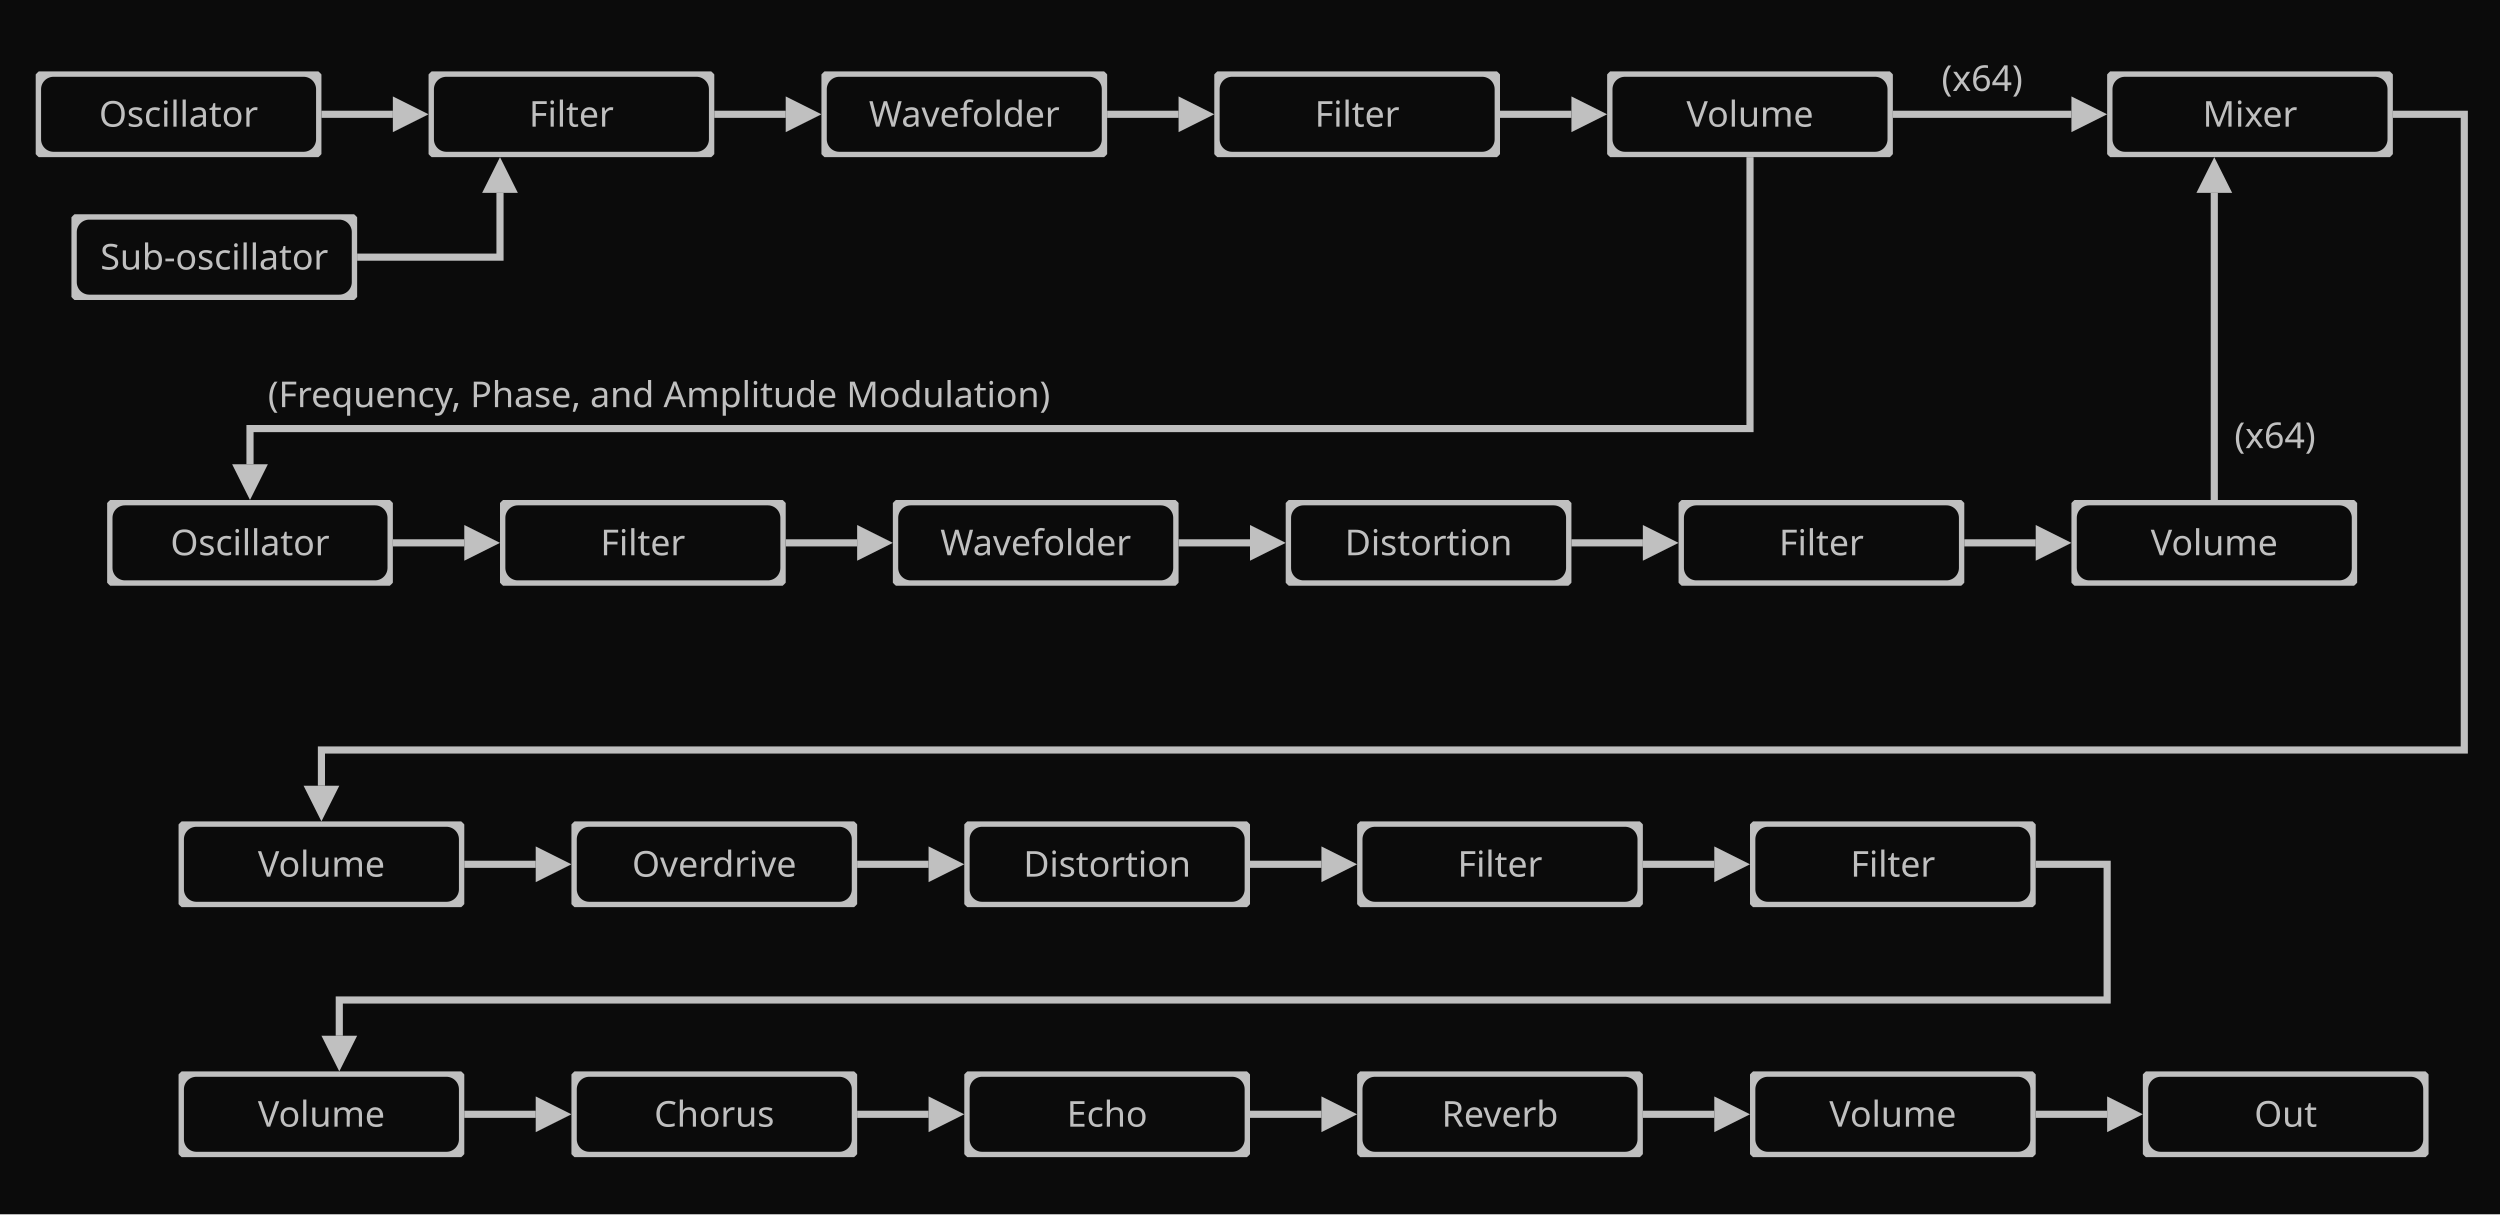
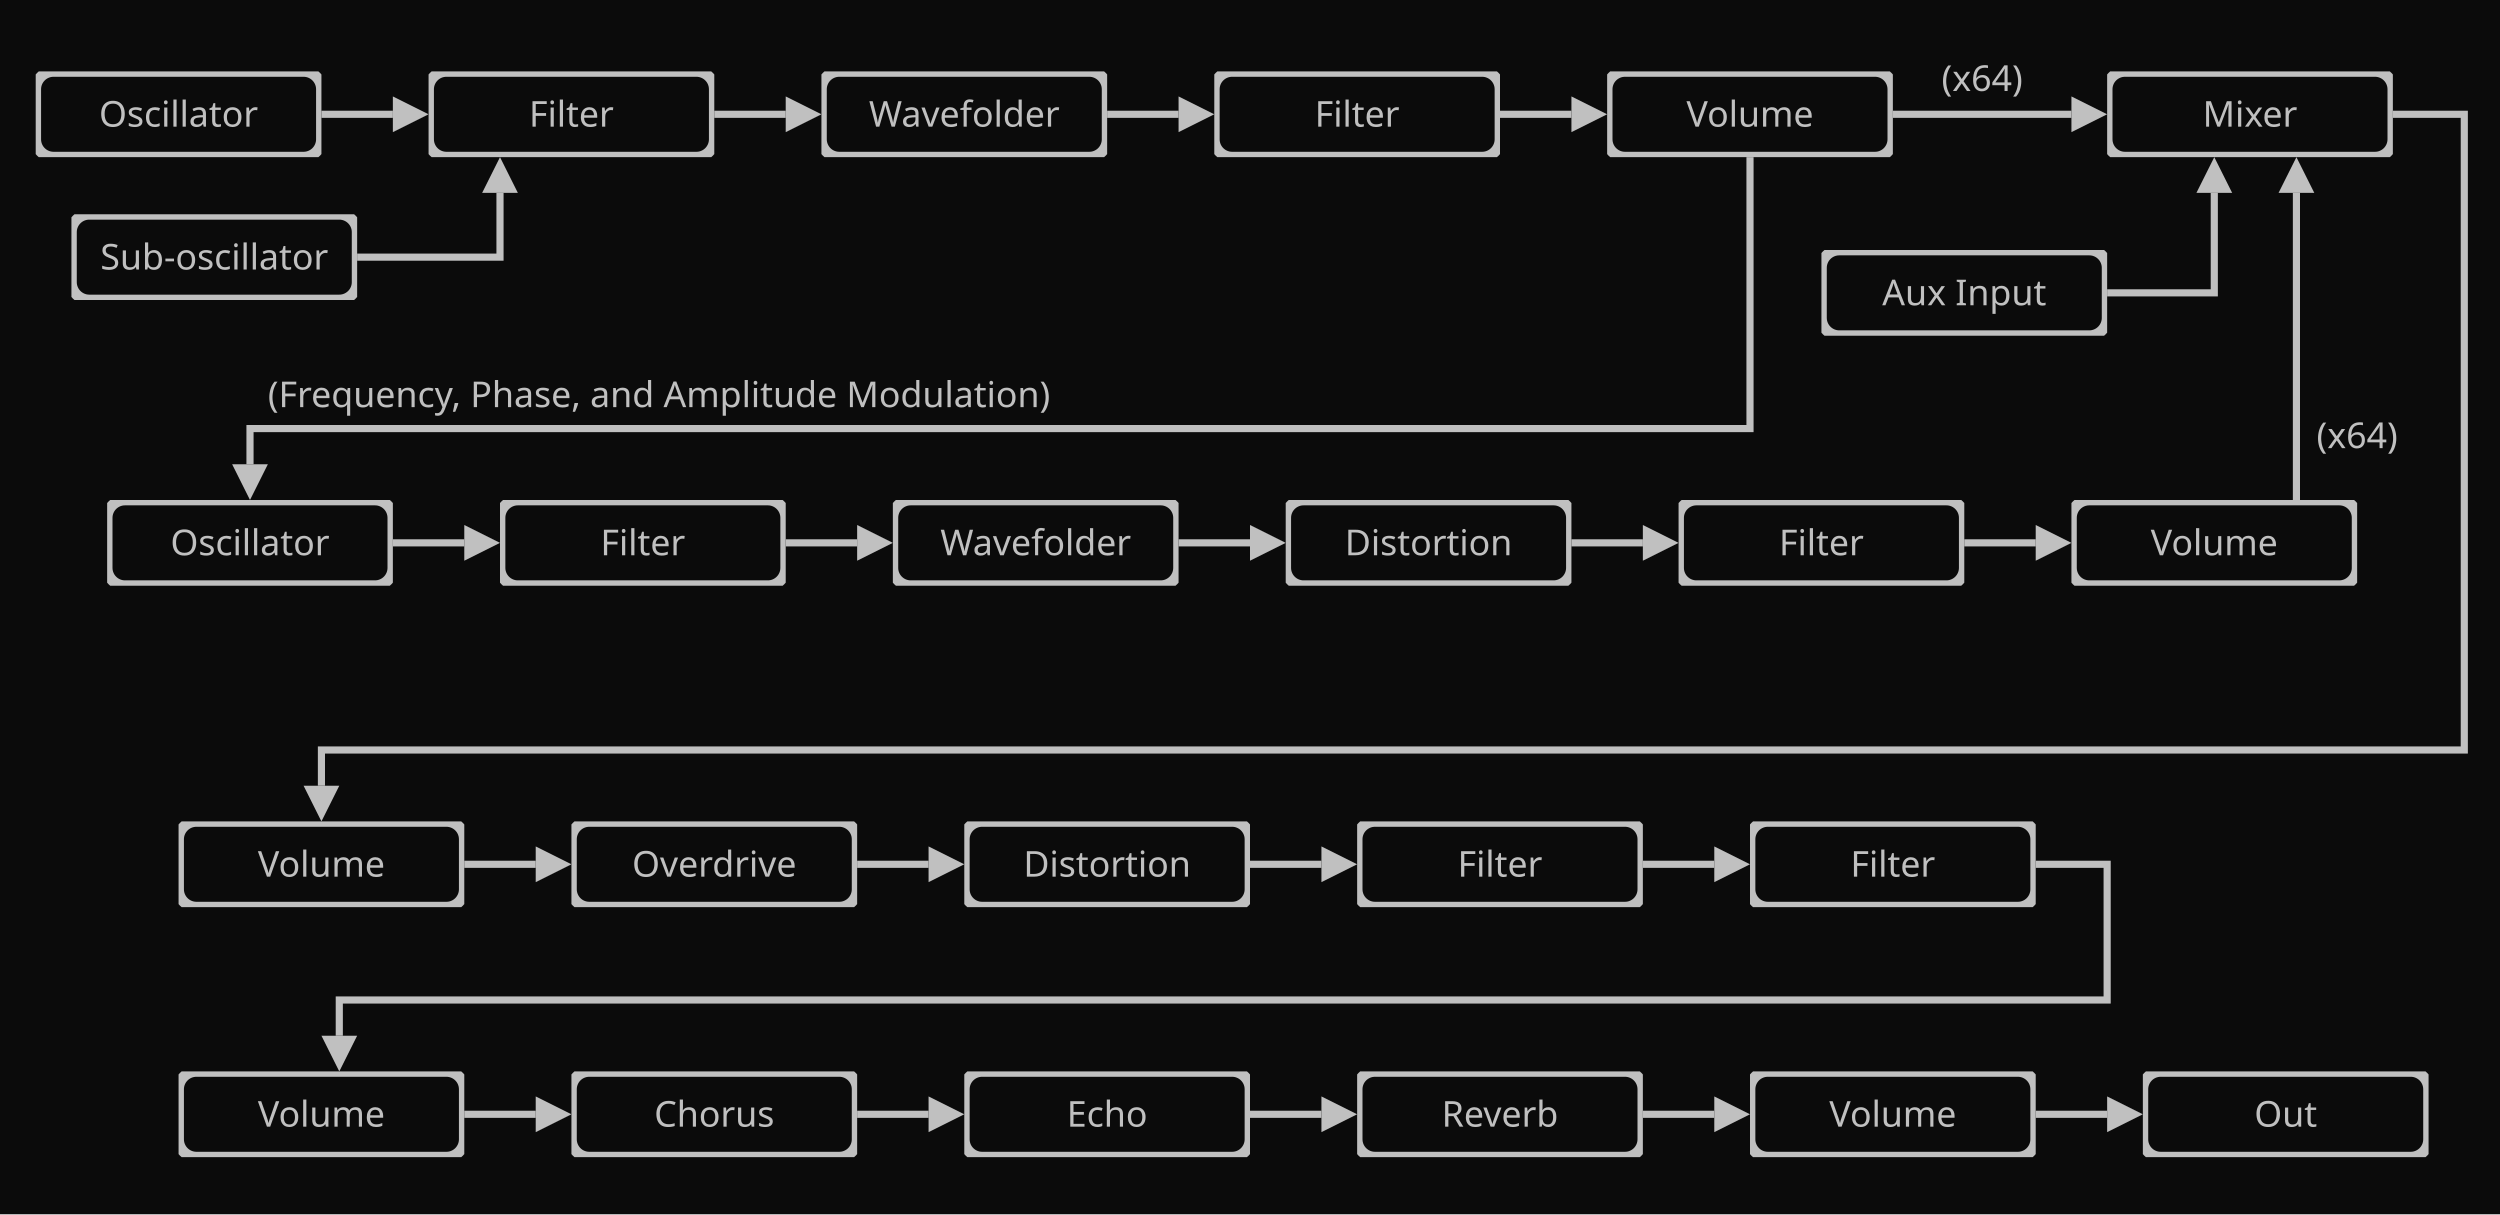
<svg xmlns="http://www.w3.org/2000/svg" viewBox="0 0 700 340" stroke="#c0c0c0" stroke-width="3" style="background: #0b0b0b">
  <style>
    g text {
      font: 10px sans-serif;
      color: #c0c0c0;
      stroke-width: 0;
      fill: #c0c0c0;
    }

    g svg text {
      text-anchor: middle;
      dominant-baseline: middle;
    }

    g svg rect {
      fill: #0b0b0b;
    }

    g path {
      stroke-width: 2px;
      fill: none;
    }

    g polygon {
      fill: #c0c0c0;
      stroke-width: 0;
    }
  </style>
  <g>
    <rect x="0" y="0" width="100%" height="100%" fill="#0b0b0b" stroke="none" />
    <svg x="10" y="20" width="520" height="24">
      <svg x="0" y="0" width="80" height="24">
        <rect x="0" y="0" width="100%" height="100%" rx="5" />
        <text x="50%" y="50%">Oscillator</text>
      </svg>
      <path d="M80,12 L100,12" />
      <polygon points="100,7 100,17 110,12" />
      <svg x="110" y="0" width="80" height="24">
        <rect x="0" y="0" width="100%" height="100%" rx="5" />
        <text x="50%" y="50%">Filter</text>
      </svg>
      <path d="M190,12 L210,12" />
      <polygon points="210,7 210,17 220,12" />
      <svg x="220" y="0" width="80" height="24">
        <rect x="0" y="0" width="100%" height="100%" rx="5" />
        <text x="50%" y="50%">Wavefolder</text>
      </svg>
      <path d="M300,12 L320,12" />
      <polygon points="320,7 320,17 330,12" />
      <svg x="330" y="0" width="80" height="24">
        <rect x="0" y="0" width="100%" height="100%" rx="5" />
        <text x="50%" y="50%">Filter</text>
      </svg>
      <path d="M410,12 L430,12" />
      <polygon points="430,7 430,17 440,12" />
      <svg x="440" y="0" width="80" height="24">
        <rect x="0" y="0" width="100%" height="100%" rx="5" />
        <text x="50%" y="50%">Volume</text>
      </svg>
    </svg>
    <svg x="20" y="60" width="80" height="24">
      <rect x="0" y="0" width="100%" height="100%" rx="5" />
      <text x="50%" y="50%">Sub-oscillator</text>
    </svg>
    <path d="M100,72 L140,72 L140,54" />
    <polygon points="135,54 145,54 140,44" />
    <svg x="30" y="140" width="630" height="24">
      <svg x="0" y="0" width="80" height="24">
        <rect x="0" y="0" width="100%" height="100%" rx="5" />
        <text x="50%" y="50%">Oscillator</text>
      </svg>
      <path d="M80,12 L100,12" />
      <polygon points="100,7 100,17 110,12" />
      <svg x="110" y="0" width="80" height="24">
        <rect x="0" y="0" width="100%" height="100%" rx="5" />
        <text x="50%" y="50%">Filter</text>
      </svg>
      <path d="M190,12 L210,12" />
      <polygon points="210,7 210,17 220,12" />
      <svg x="220" y="0" width="80" height="24">
        <rect x="0" y="0" width="100%" height="100%" rx="5" />
        <text x="50%" y="50%">Wavefolder</text>
      </svg>
      <path d="M300,12 L320,12" />
      <polygon points="320,7 320,17 330,12" />
      <svg x="330" y="0" width="80" height="24">
        <rect x="0" y="0" width="100%" height="100%" rx="5" />
        <text x="50%" y="50%">Distortion</text>
      </svg>
      <path d="M410,12 L430,12" />
      <polygon points="430,7 430,17 440,12" />
      <svg x="440" y="0" width="80" height="24">
        <rect x="0" y="0" width="100%" height="100%" rx="5" />
        <text x="50%" y="50%">Filter</text>
      </svg>
      <path d="M520,12 L540,12" />
      <polygon points="540,7 540,17 550,12" />
      <svg x="550" y="0" width="80" height="24">
        <rect x="0" y="0" width="100%" height="100%" rx="5" />
        <text x="50%" y="50%">Volume</text>
      </svg>
    </svg>
    <path d="M530,32 L580,32" />
    <polygon points="580,27 580,37 590,32" />
    <svg x="515" y="10" width="80" height="24">
      <text x="50%" y="50%">(x64)</text>
    </svg>
    <svg x="590" y="20" width="80" height="24">
      <rect x="0" y="0" width="100%" height="100%" rx="5" />
      <text x="50%" y="50%">Mixer</text>
    </svg>
-     <path d="M620,140 L620,54" />
-     <polygon points="615,54 625,54 620,44" />
-     <svg x="597" y="110" width="80" height="24">
+     <path d="M643,140 L643,54" />
+     <polygon points="638,54 648,54 643,44" />
+     <svg x="620" y="110" width="80" height="24">
      <text x="50%" y="50%">(x64)</text>
    </svg>
+     <svg x="510" y="70" width="80" height="24">
+       <rect x="0" y="0" width="100%" height="100%" rx="5" />
+       <text x="50%" y="50%">Aux Input</text>
+     </svg>
+     <path d="M590,82 L620,82 L620,54" />
+     <polygon points="615,54 625,54 620,44" />
    <path d="M490,44 L490,120 L70,120 L70,130" />
    <polygon points="65,130 75,130 70,140" />
    <text x="75" y="114">(Frequency, Phase, and Amplitude Modulation)</text>
    <path d="M670,32 L690,32 L690,210 L90,210 L90,220" />
    <polygon points="85,220 95,220 90,230" />
    <svg x="50" y="230" width="520" height="24">
      <svg x="0" y="0" width="80" height="24">
        <rect x="0" y="0" width="100%" height="100%" rx="5" />
        <text x="50%" y="50%">Volume</text>
      </svg>
      <path d="M80,12 L100,12" />
      <polygon points="100,7 100,17 110,12" />
      <svg x="110" y="0" width="80" height="24">
        <rect x="0" y="0" width="100%" height="100%" rx="5" />
        <text x="50%" y="50%">Overdrive</text>
      </svg>
      <path d="M190,12 L210,12" />
      <polygon points="210,7 210,17 220,12" />
      <svg x="220" y="0" width="80" height="24">
        <rect x="0" y="0" width="100%" height="100%" rx="5" />
        <text x="50%" y="50%">Distortion</text>
      </svg>
      <path d="M300,12 L320,12" />
      <polygon points="320,7 320,17 330,12" />
      <svg x="330" y="0" width="80" height="24">
        <rect x="0" y="0" width="100%" height="100%" rx="5" />
        <text x="50%" y="50%">Filter</text>
      </svg>
      <path d="M410,12 L430,12" />
      <polygon points="430,7 430,17 440,12" />
      <svg x="440" y="0" width="80" height="24">
        <rect x="0" y="0" width="100%" height="100%" rx="5" />
        <text x="50%" y="50%">Filter</text>
      </svg>
    </svg>
    <path d="M570,242 L590,242 L590,280 L95,280 L95,290" />
    <polygon points="90,290 100,290 95,300" />
    <svg x="50" y="300" width="740" height="24">
      <svg x="0" y="0" width="80" height="24">
        <rect x="0" y="0" width="100%" height="100%" rx="5" />
        <text x="50%" y="50%">Volume</text>
      </svg>
      <path d="M80,12 L100,12" />
      <polygon points="100,7 100,17 110,12" />
      <svg x="110" y="0" width="80" height="24">
        <rect x="0" y="0" width="100%" height="100%" rx="5" />
        <text x="50%" y="50%">Chorus</text>
      </svg>
      <path d="M190,12 L210,12" />
      <polygon points="210,7 210,17 220,12" />
      <svg x="220" y="0" width="80" height="24">
        <rect x="0" y="0" width="100%" height="100%" rx="5" />
        <text x="50%" y="50%">Echo</text>
      </svg>
      <path d="M300,12 L320,12" />
      <polygon points="320,7 320,17 330,12" />
      <svg x="330" y="0" width="80" height="24">
        <rect x="0" y="0" width="100%" height="100%" rx="5" />
        <text x="50%" y="50%">Reverb</text>
      </svg>
      <path d="M410,12 L430,12" />
      <polygon points="430,7 430,17 440,12" />
      <svg x="440" y="0" width="80" height="24">
        <rect x="0" y="0" width="100%" height="100%" rx="5" />
        <text x="50%" y="50%">Volume</text>
      </svg>
      <path d="M520,12 L540,12" />
      <polygon points="540,7 540,17 550,12" />
      <svg x="550" y="0" width="80" height="24">
        <rect x="0" y="0" width="100%" height="100%" rx="5" />
        <text x="50%" y="50%">Out</text>
      </svg>
    </svg>
  </g>
</svg>
